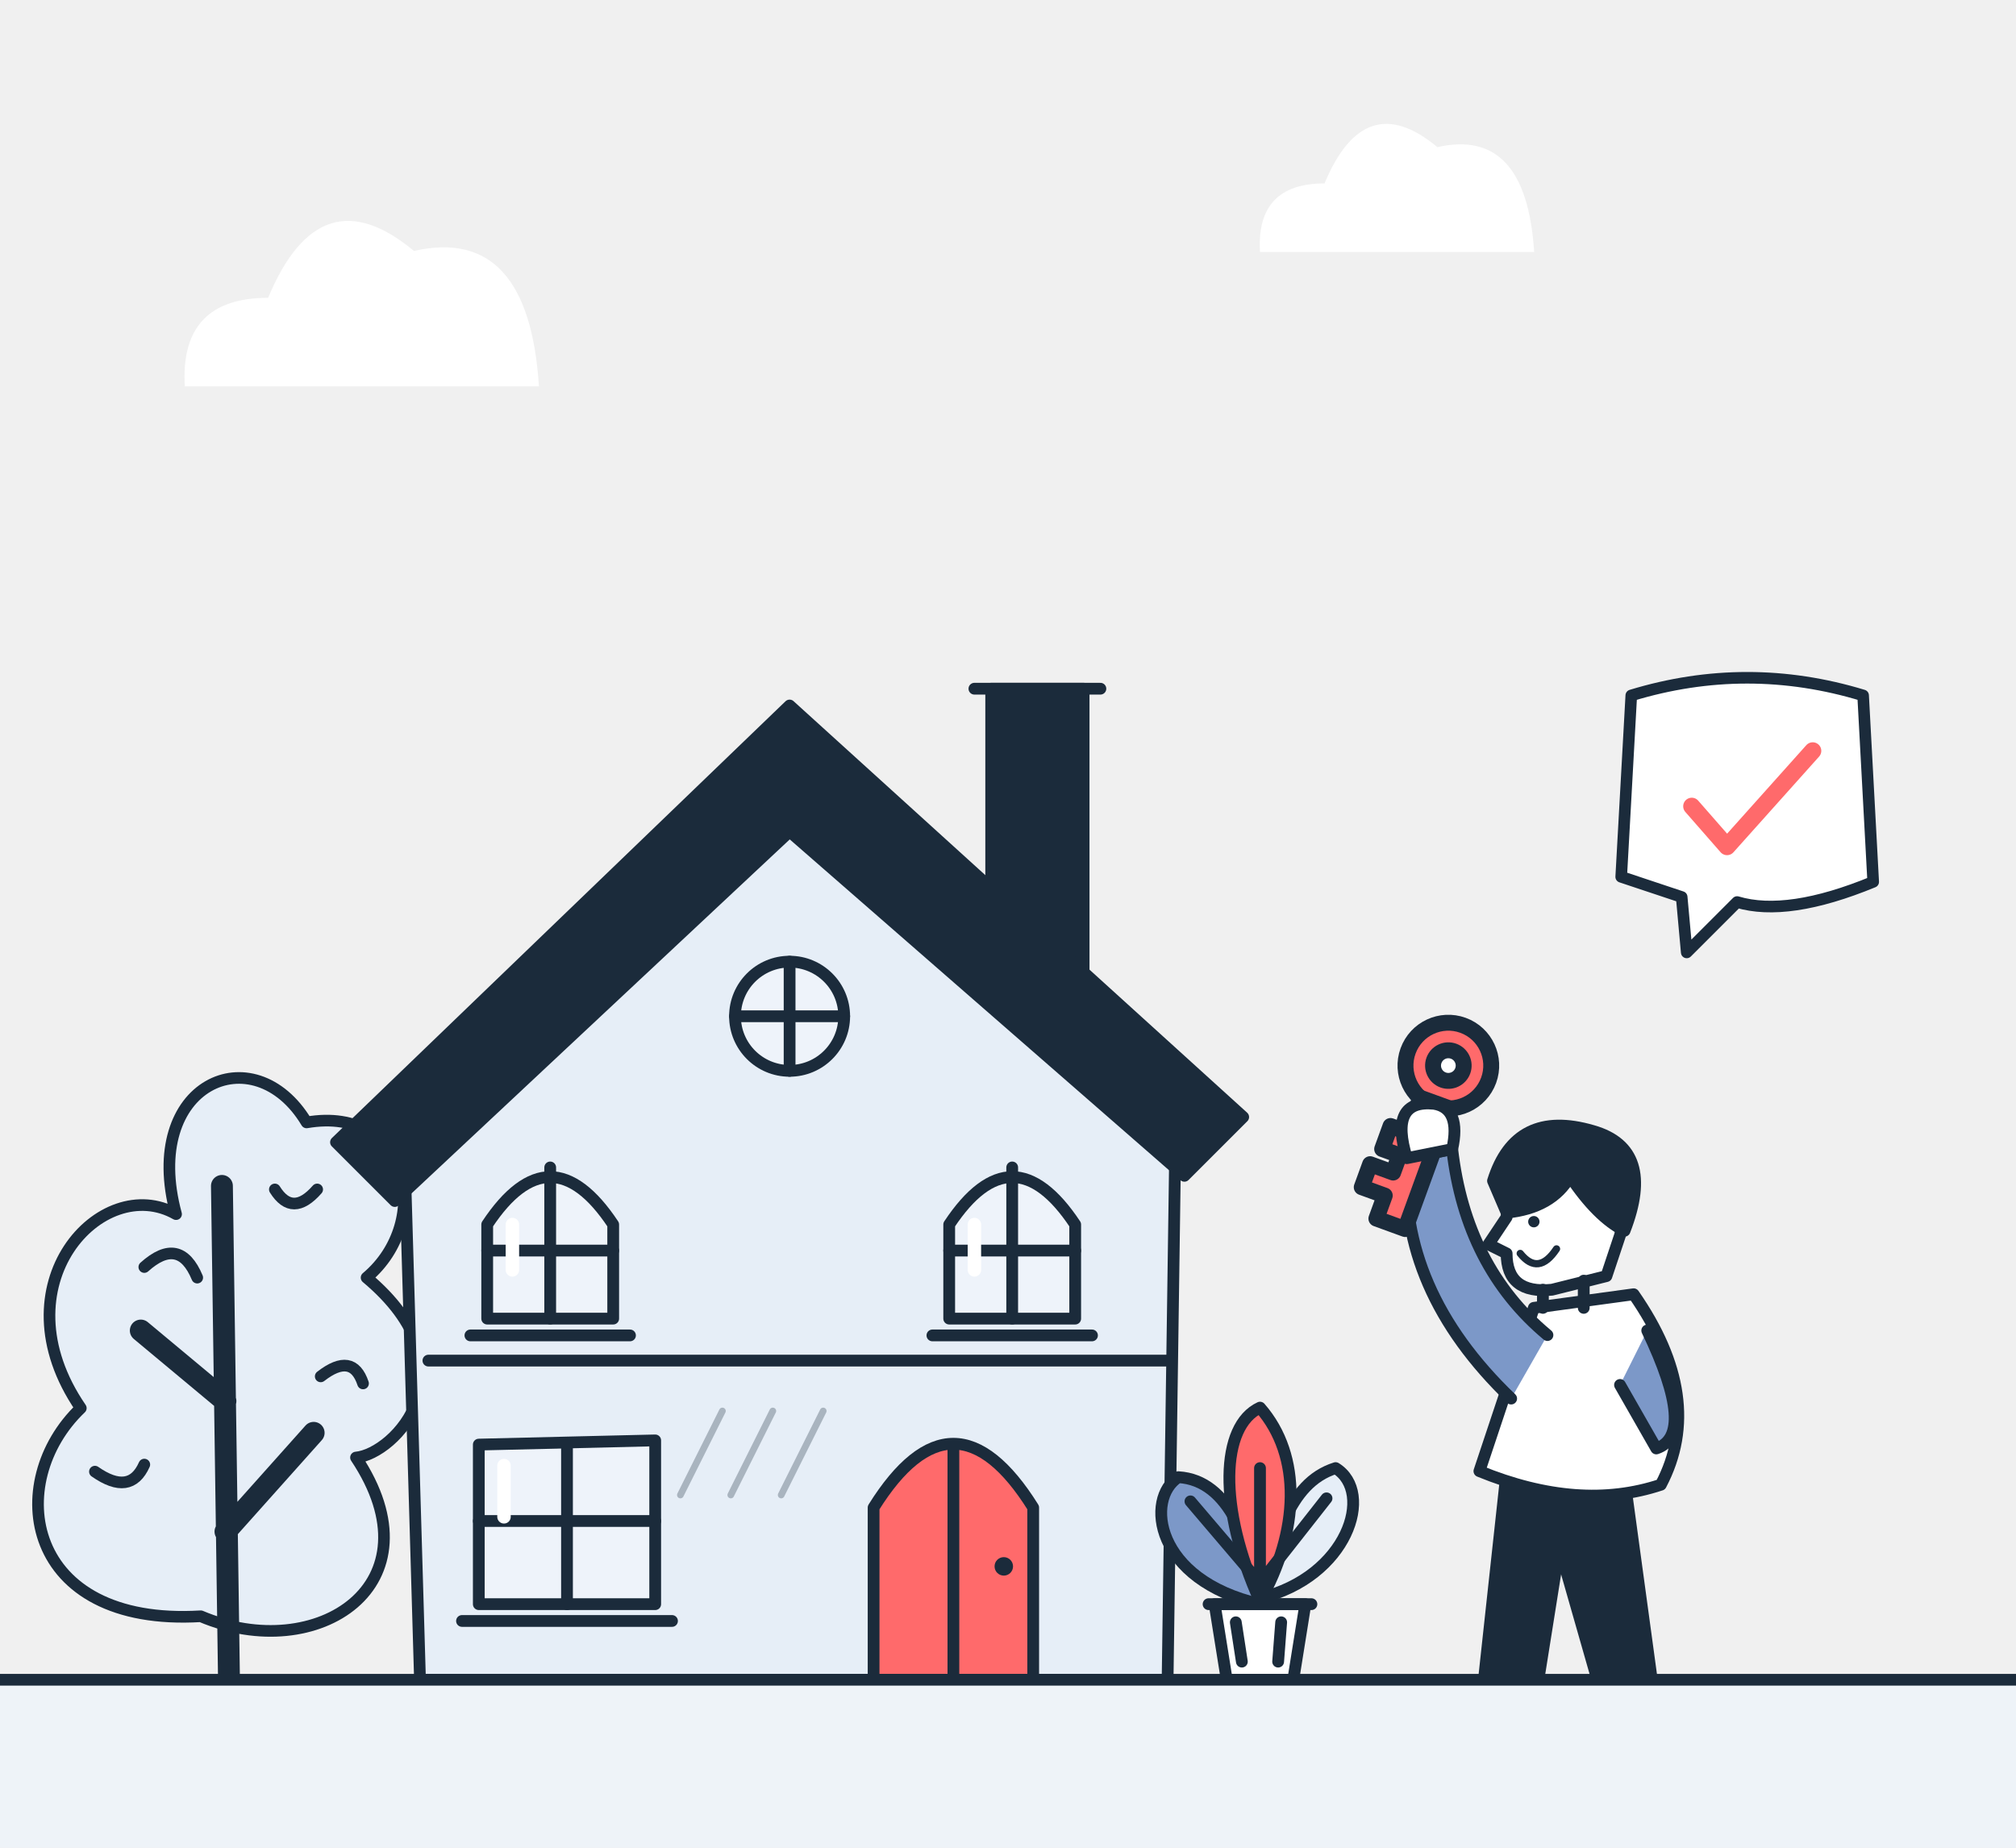
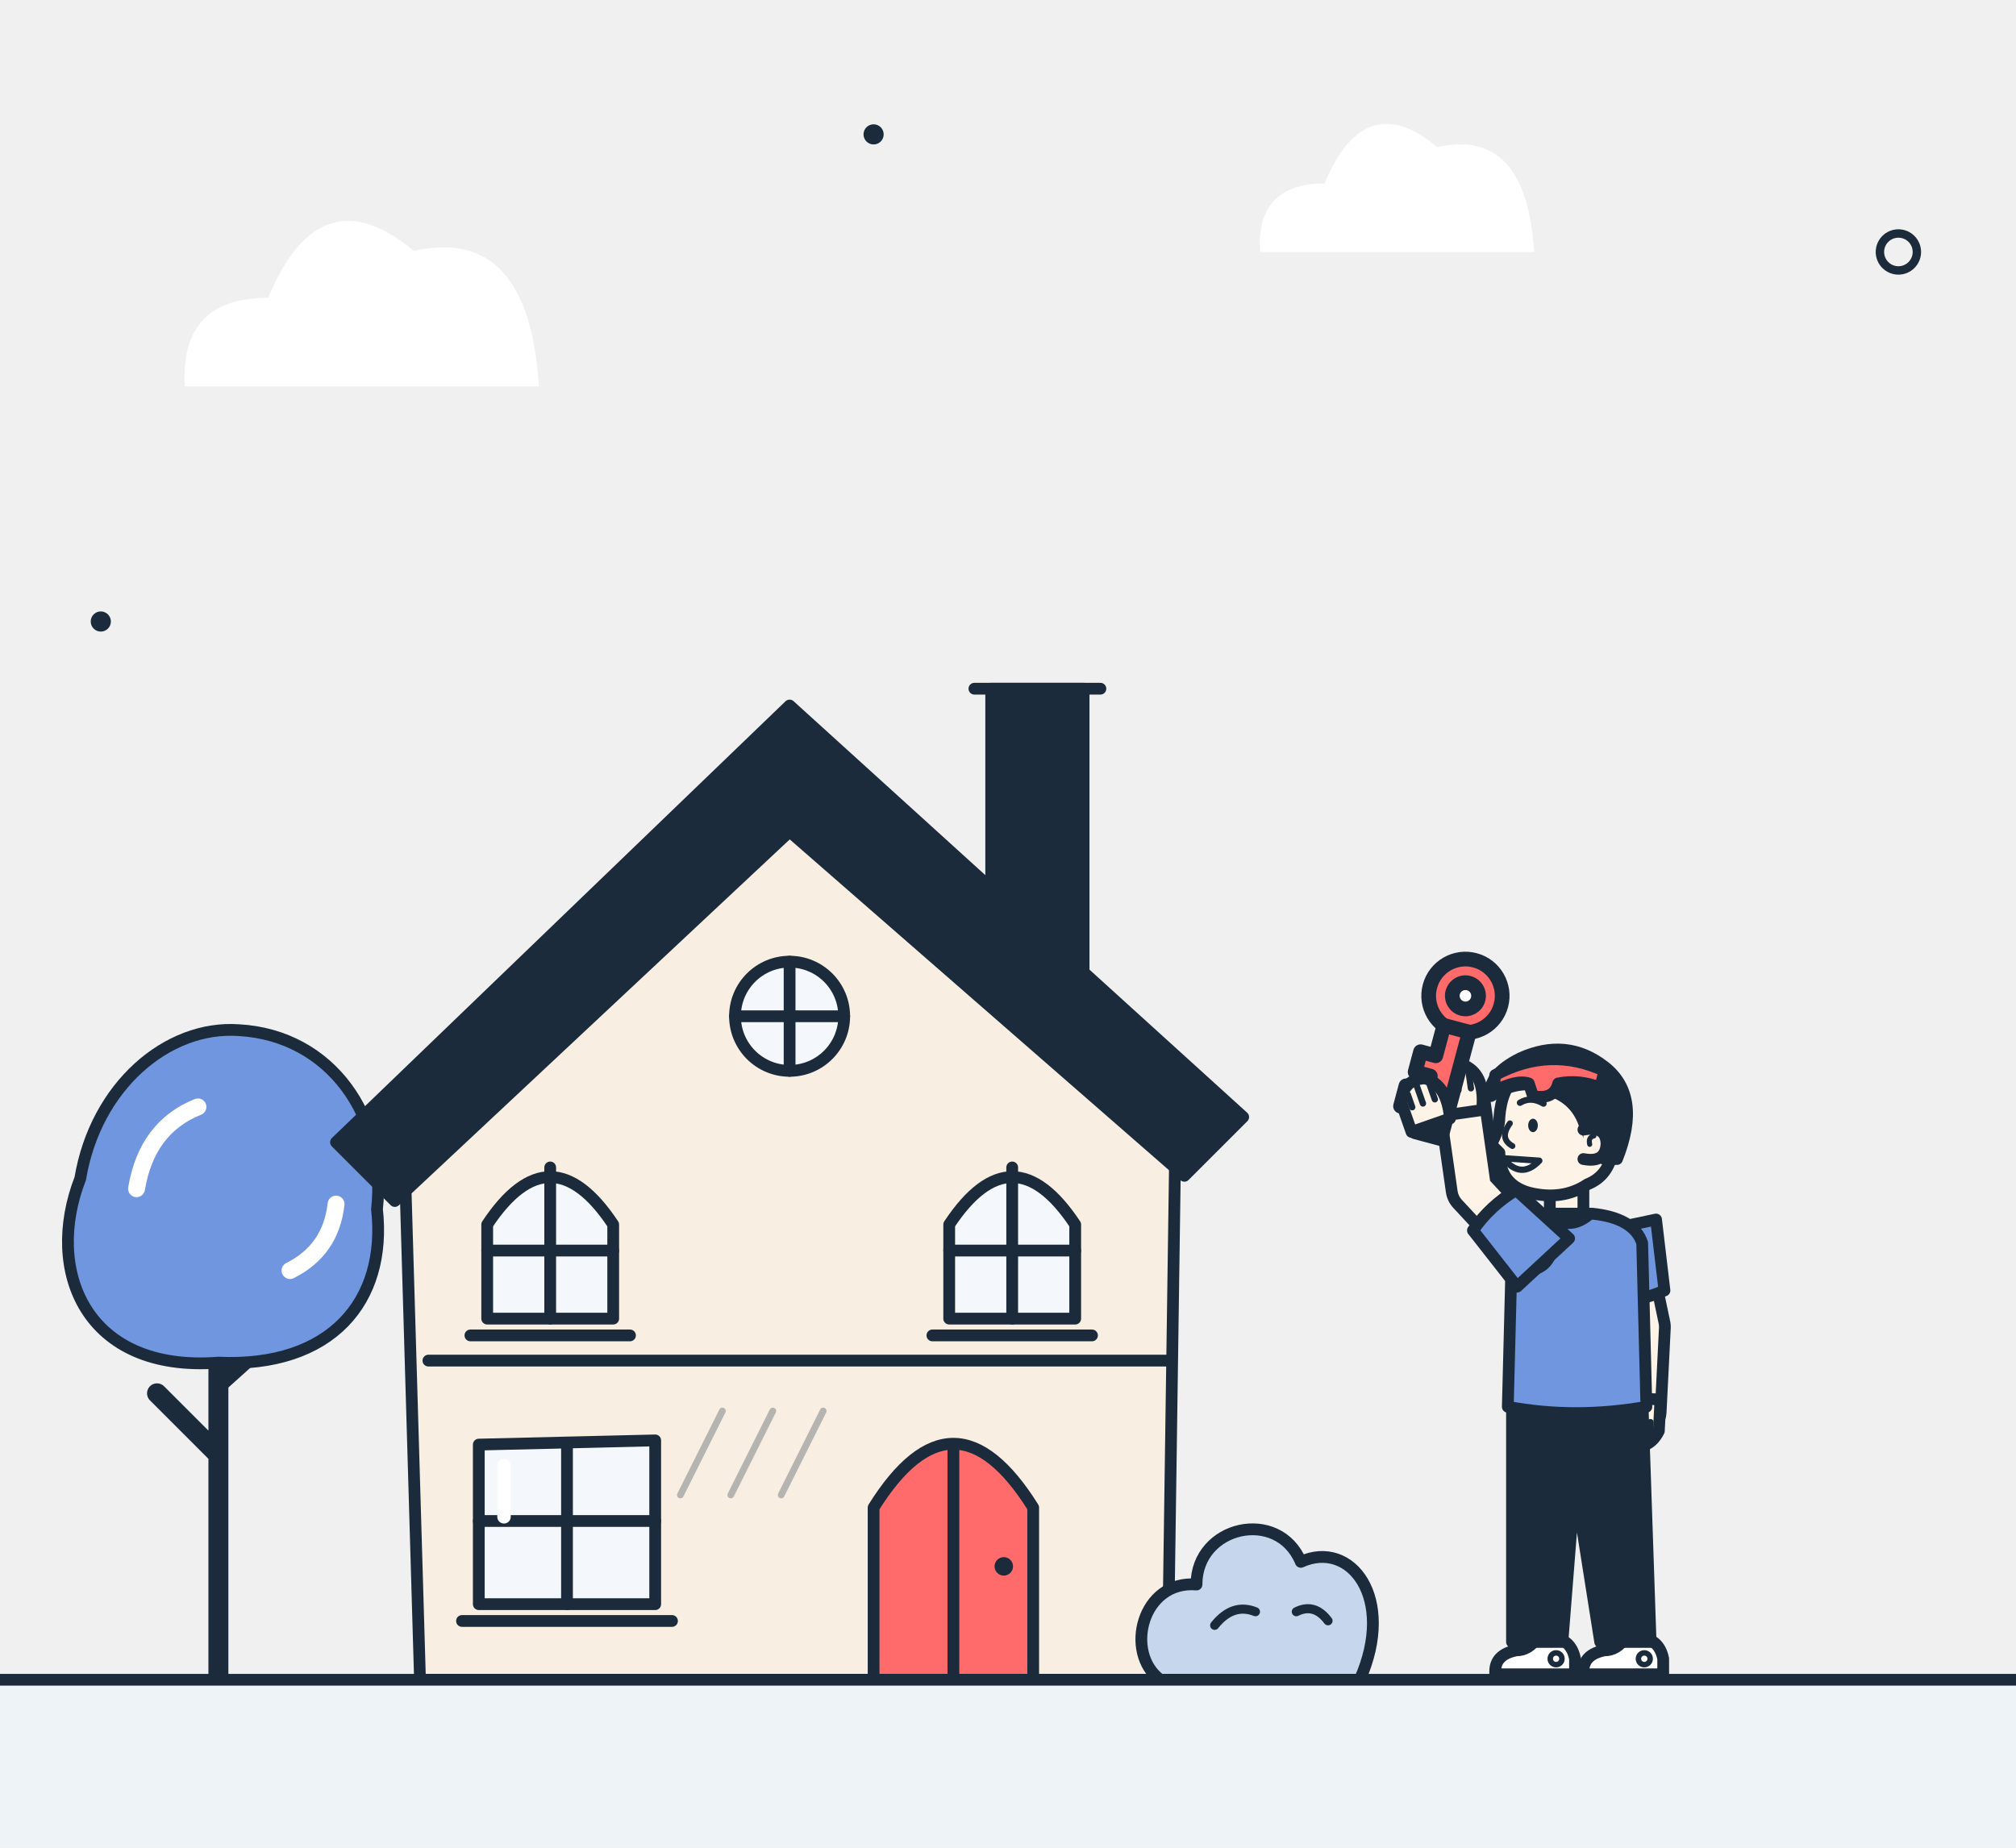
<svg xmlns="http://www.w3.org/2000/svg" class="people-scene" aria-hidden="true" focusable="false" viewBox="0 0 240 220" width="240" height="220" fill="none">
  <g stroke="#1b2b3b" stroke-width="1.4" stroke-linejoin="round" stroke-linecap="round">
+     <circle cx="104" cy="16" r="1.2" fill="#1b2b3b" stroke="none" />
+     <circle cx="226" cy="30" r="2.2" stroke-width="1" />
+     <circle cx="12" cy="74" r="1.2" fill="#1b2b3b" stroke="none" />
    <g class="af-cloud">
      <path transform="translate(22 46) scale(0.62)" d="M0 0q-1-17 16-17q10-24 28-9q22-5 24 26Z" fill="#fff" stroke="none" />
      <path transform="translate(150 30) scale(0.48)" d="M0 0q-1-17 16-17q10-24 28-9q22-5 24 26Z" fill="#fff" stroke="none" />
    </g>
-     <g transform="translate(26 200) scale(0.42)" stroke-width="3.3">
+     <g transform="translate(26 200) scale(0.609)" stroke-width="2.3">
+       <path d="M0 0V-70M0-44l-12-12M0-58l10-9" stroke-width="3.9" />
      <g class="af-sway" style="animation-delay:-1.2s">
-         <path d="M-5-18C-55-15-61-56-39-77C-63-112-33-144-12-132C-22-169 10-183 25-158C54-163 61-130 42-114C73-88 50-64 39-63C63-27 28-4-5-18Z" fill="#e6eef7" />
-         <path d="M-21-117q10-9 15 3M16-139q5 8 12 0M29-86q9-7 12 2M-35-59q10 7 14-2" />
+         <path d="M0-62C-26-60-34-80-27-98C-24-116-10-128 4-127C22-126 33-110 31-92C33-74 22-61 0-62Z" fill="#7096e0" />
+         <path d="M-16-96q2-12 12-16M14-80q8-4 9-13" stroke="#fff" stroke-width="3.3" />
      </g>
-       <path d="M3 0l-2-140M2-79l-24-20M2-42l25-28" stroke-width="6.2" />
-       <path d="M-14 1h34" />
    </g>
    <path d="M118 112V82h11v36Z" fill="#1b2b3b" />
    <path d="M116 82h15" />
-     <path d="M48 132L94 93 140 130 139 200H50Z" fill="#e6eef7" />
+     <path d="M48 132L94 93 140 130 139 200H50Z" fill="#f8eee1" />
    <path d="M40 136L94 84 148 133 141 140 94 99 47 143Z" fill="#1b2b3b" />
-     <circle cx="94" cy="121" r="6.5" fill="#eef3fa" />
+     <circle cx="94" cy="121" r="6.5" fill="#f4f7fc" />
    <path d="M94 114.5v13M87.5 121h13" />
    <path d="M51 162H139" />
-     <path d="M58 157V145.8Q65.5 134.5 73 145.8V157Z" fill="#eef3fa" />
+     <path d="M58 157V145.8Q65.5 134.5 73 145.8V157Z" fill="#f4f7fc" />
    <path d="M65.5 139V157M58 148.9H73" />
-     <path d="M61 145.8v5.4" stroke="#fff" stroke-width="1.6" />
    <path d="M56 159h19" />
-     <path d="M113 157V145.8Q120.5 134.5 128 145.8V157Z" fill="#eef3fa" />
+     <path d="M113 157V145.8Q120.5 134.5 128 145.8V157Z" fill="#f4f7fc" />
    <path d="M120.5 139V157M113 148.9H128" />
-     <path d="M116 145.8v5.4" stroke="#fff" stroke-width="1.6" />
    <path d="M111 159h19" />
-     <path d="M57 172l21-.5V191H57Z" fill="#eef3fa" />
+     <path d="M57 172l21-.5V191H57Z" fill="#f4f7fc" />
    <path d="M67.5 172V191M57 181.1H78" />
    <path d="M60 174.5v6.1" stroke="#fff" stroke-width="1.6" />
    <path d="M55 193h25" />
    <path d="M104 200V179.5Q113.5 164.3 123 179.5V200Z" fill="#ff6a6b" />
    <path d="M113.5 172V200" />
    <circle cx="119.5" cy="186.5" r="1.1" fill="#1b2b3b" stroke="none" />
    <g opacity=".3" stroke-width=".8">
      <path d="M86 168l-5 10" />
      <path d="M92 168l-5 10" />
      <path d="M98 168l-5 10" />
    </g>
-     <g transform="translate(150 191) scale(0.36)" stroke-width="3.9">
+     <g transform="translate(150 200) scale(0.54)" stroke-width="2.6">
      <g class="af-sway" style="animation-delay:-2.4s">
-         <path d="M0 0C-35-8-38-35-27-42C-10-41-3-20 0 0" fill="#7c98c8" />
-         <path d="M0-2C29-9 38-37 25-45C9-40 5-20 0-2" fill="#e6eef7" />
-         <path d="M0-1C-14-32-13-59 0-65C14-49 13-24 0-1" fill="#ff6a6b" />
-         <path d="M0 6v-51M0-7l-23-27M0-7l22-28" />
+         <path d="M-22 0C-30-6-26-22-14-21C-14-34 4-38 9-26C20-31 30-18 22 0Z" fill="#c6d6ec" />
+         <path d="M-10-12q4-5 9-3M8-15q4-2 7 2" stroke-width="2" />
      </g>
-       <path d="M-15 0h30l-4 25h-22Z" fill="#ffffff" />
-       <path d="M-17 0h34M-8 6l2 13M7 6l-1 13" />
    </g>
-     <g class="af-person" transform="translate(188 200) scale(-0.54 0.54)" stroke-width="2.6">
-       <g transform="translate(0-44)">
-         <path d="M-10 0l-6 44h12L6 9V0Z" fill="#1b2b3b" />
-         <path d="M-19 45h17" />
-         <path d="M2 0l7 44h12L16-2Z" fill="#1b2b3b" />
-         <path d="M8 45h17" />
+     <g class="af-person" transform="translate(188 200) scale(-0.5 0.5)" stroke-width="2.8">
+       <path d="M-11 -103L-15 -84L-14 -64" stroke="#1b2b3b" stroke-width="13.6" />
+       <path d="M-11 -103L-15 -84L-14 -64" stroke="#fdf3e7" stroke-width="8" />
+       <g transform="translate(-14 -64) rotate(87.1) scale(1 1)">
+         <path d="M-3-4.5Q5-6.5 8-2Q9.5 3 4.5 5.2H-3Z" fill="#fdf3e7" />
+         <path d="M2.5-2.6h4M2.5 .4h4.6M2.5 3.1h3.2" stroke-width="1.5" />
      </g>
-       <path d="M-12-85Q-28-62-18-43Q0-37 22-46L10-82Z" fill="#ffffff" />
-       <g class="af-arm" style="transform-origin:7px -76px;animation-name:af-wave;animation-duration:6.2s;animation-delay:0s">
-         <path d="M7-76Q25-91 28-117l10 2Q40-86 15-62" fill="#7c98c8" />
-         <g transform="translate(33-124) rotate(-20) scale(1.35)">
+       <path d="M-18.3 -109.6L-20.3 -92.7Q-13.8 -89.8 -6.6 -89.8L-1.7 -106.1Z" fill="#7096e0" />
+       <path d="M-20 0V-5Q-19-10 -14-10H-11Q-9-7 -6-7Q-1-6 -1-2V0Z" fill="#ffffff" />
+       <path d="M-20-2H-1" stroke-width="1.4" />
+       <circle cx="-15.5" cy="-5" r="1.4" stroke-width="1.3" />
+       <path d="M-11-10l2-3M-8.5-9l2-3" stroke-width="1.3" />
+       <path d="M1 0V-5Q2-10 7-10H10Q12-7 15-7Q20-6 20-2V0Z" fill="#ffffff" />
+       <path d="M1-2H20" stroke-width="1.4" />
+       <circle cx="5.5" cy="-5" r="1.4" stroke-width="1.3" />
+       <path d="M10-10l2-3M12.5-9l2-3" stroke-width="1.3" />
+       <path d="M-15-68L-17-9H-5L1-47L4-9H16L16-68Z" fill="#1b2b3b" />
+       <path d="M-1-108v-10h8v9" fill="#fdf3e7" />
+       <path d="M-15-104Q-13-110-3-111H7Q15-110 16-104L17-65Q1-62-16-65Z" fill="#7096e0" />
+       <path d="M-2-110.5q4.5 3.5 9 0" />
+       <path d="M-8-126Q-11-146 5-147Q18-147 19-134Q19-131 21-127.5L19-125.5Q19-118 12-116Q4-114-2-118Q-7-120-8-126Z" fill="#fdf3e7" />
+       <path d="M-9-124Q-15-139-6-146Q3-153 14-148Q22-144 21-139Q13-144 6-140Q1-138-1-133Q-3-127-6-124Z" fill="#1b2b3b" />
+       <path d="M-6-145Q7-151 20-144L20.5-140Q15-143 12-142L11-139Q6-138 5-142Q0-143-5-141Z" fill="#ff6a6b" />
+       <path d="M-1-131q-5.5-1-5.5 3.5q.3 4.5 5.5 3.5" fill="#fdf3e7" />
+       <path d="M-3.5-129.5q1.4.3 1 2" stroke-width="1.2" />
+       <ellipse cx="11" cy="-132" rx="1.15" ry="1.6" fill="#1b2b3b" stroke="none" />
+       <path d="M8.5-137.2q3-1.8 5.6-.2" stroke-width="1.5" />
+       <path d="M16.5-132.5q2.6 3.6-.6 5.4" stroke-width="1.4" />
+       <path d="M9.5-123.6q4.4 4.6 8.6-.6Z" fill="#fff" stroke-width="1.5" />
+       <g class="af-arm" style="transform-origin:12px -103px;animation-name:af-wave;animation-duration:6.2s;animation-delay:0s">
+         <path d="M12 -103L25 -117L28 -138" stroke="#1b2b3b" stroke-width="13.6" />
+         <path d="M12 -103L25 -117L28 -138" stroke="#fdf3e7" stroke-width="8" />
+         <g transform="translate(28 -138) rotate(-81.9) scale(1 1)">
+           <path d="M-3-4.5Q5-6.5 8-2Q9.5 3 4.5 5.2H-3Z" fill="#fdf3e7" />
+           <path d="M2.5-2.6h4M2.5 .4h4.6M2.5 3.1h3.2" stroke-width="1.5" />
+         </g>
+         <path d="M14.8 -93.6L25.3 -107Q21.2 -112.9 15 -116.6L2.4 -105.1Z" fill="#7096e0" />
+         <g transform="translate(30-152) rotate(-15) scale(1.25)">
          <circle cx="0" cy="-9" r="7" fill="#ff6a6b" />
          <circle cx="0" cy="-9" r="2.5" fill="#ffffff" />
          <path d="M-2.5-2.5v21h5v-4h4v-4h-4v-3h3v-4h-3v-6Z" fill="#ff6a6b" />
        </g>
-         <path d="M28-117q-2-9 4-10q10-1 6 12Z" fill="#ffffff" />
-       </g>
-       <path d="M-15-77Q-26-54-17-51L-9-65" fill="#7c98c8" />
-       <path d="M-9-98Q-14-117 4-117Q16-117 16-102L20-96L16-94Q16-85 6-86L-6-89Z" fill="#ffffff" />
-       <path d="M-10-99Q-17-117-3-121Q14-126 19-110L16-103Q6-104 2-111Q-4-102-10-99Z" fill="#1b2b3b" />
-       <path d="M-1-88v6M8-86v4" />
-       <circle cx="10" cy="-101" r="1.25" fill="#1b2b3b" stroke="none" />
-       <path d="M5-95Q9-89 13-94" stroke-width="1.6" />
-       <path d="M8-105q3-2 5 0" stroke-width="1" />
-     </g>
-     <g transform="translate(208 96) scale(.6)" stroke-width="2.3">
-       <g class="af-note" style="animation-delay:-1.4s">
-         <path d="M-23-22Q0-29 23-22L25 15Q8 22-2 19L-12 29l-1-11-12-4Z" fill="#ffffff" />
-         <path d="M-11 0l7 8 17-19" stroke="#ff6a6b" stroke-width="3.4" />
+         <g transform="translate(36 -135) rotate(-70.7) scale(1 1)">
+           <path d="M-3-4.5Q5-6.5 8-2Q9.5 3 4.5 5.2H-3Z" fill="#fdf3e7" />
+           <path d="M2.5-2.6h4M2.5 .4h4.6M2.5 3.1h3.2" stroke-width="1.5" />
+         </g>
      </g>
    </g>
    <path d="M0 200H240V220H0Z" fill="#eef3f8" stroke="none" />
    <path d="M0 200H240" />
  </g>
</svg>
